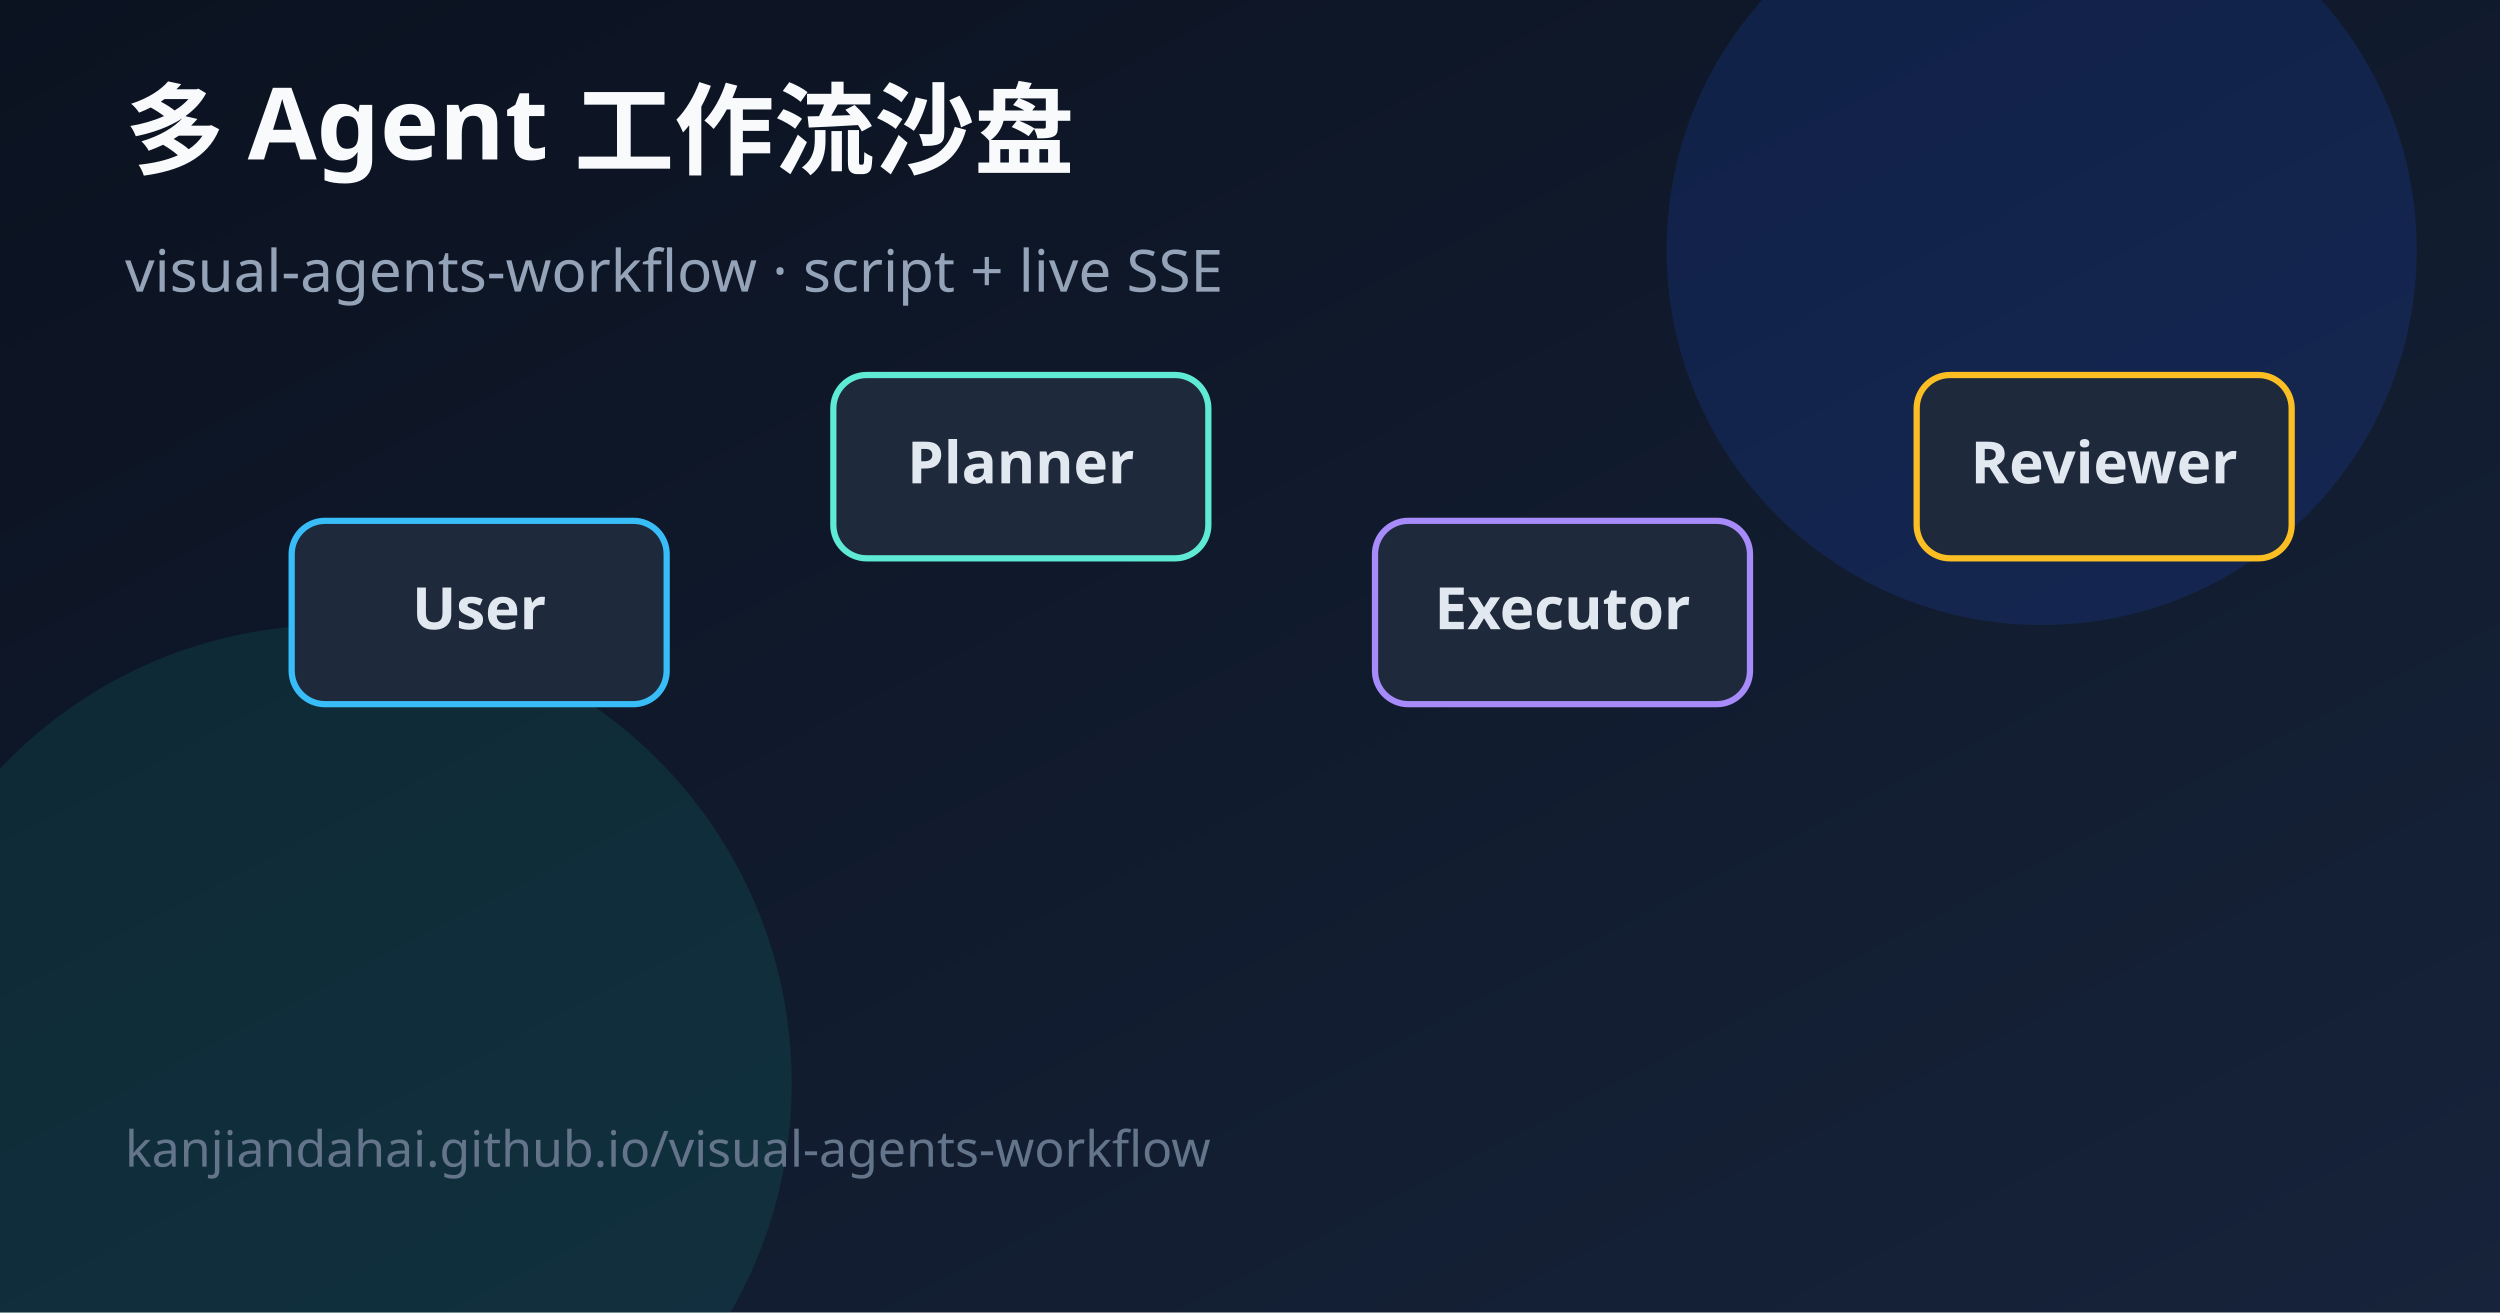
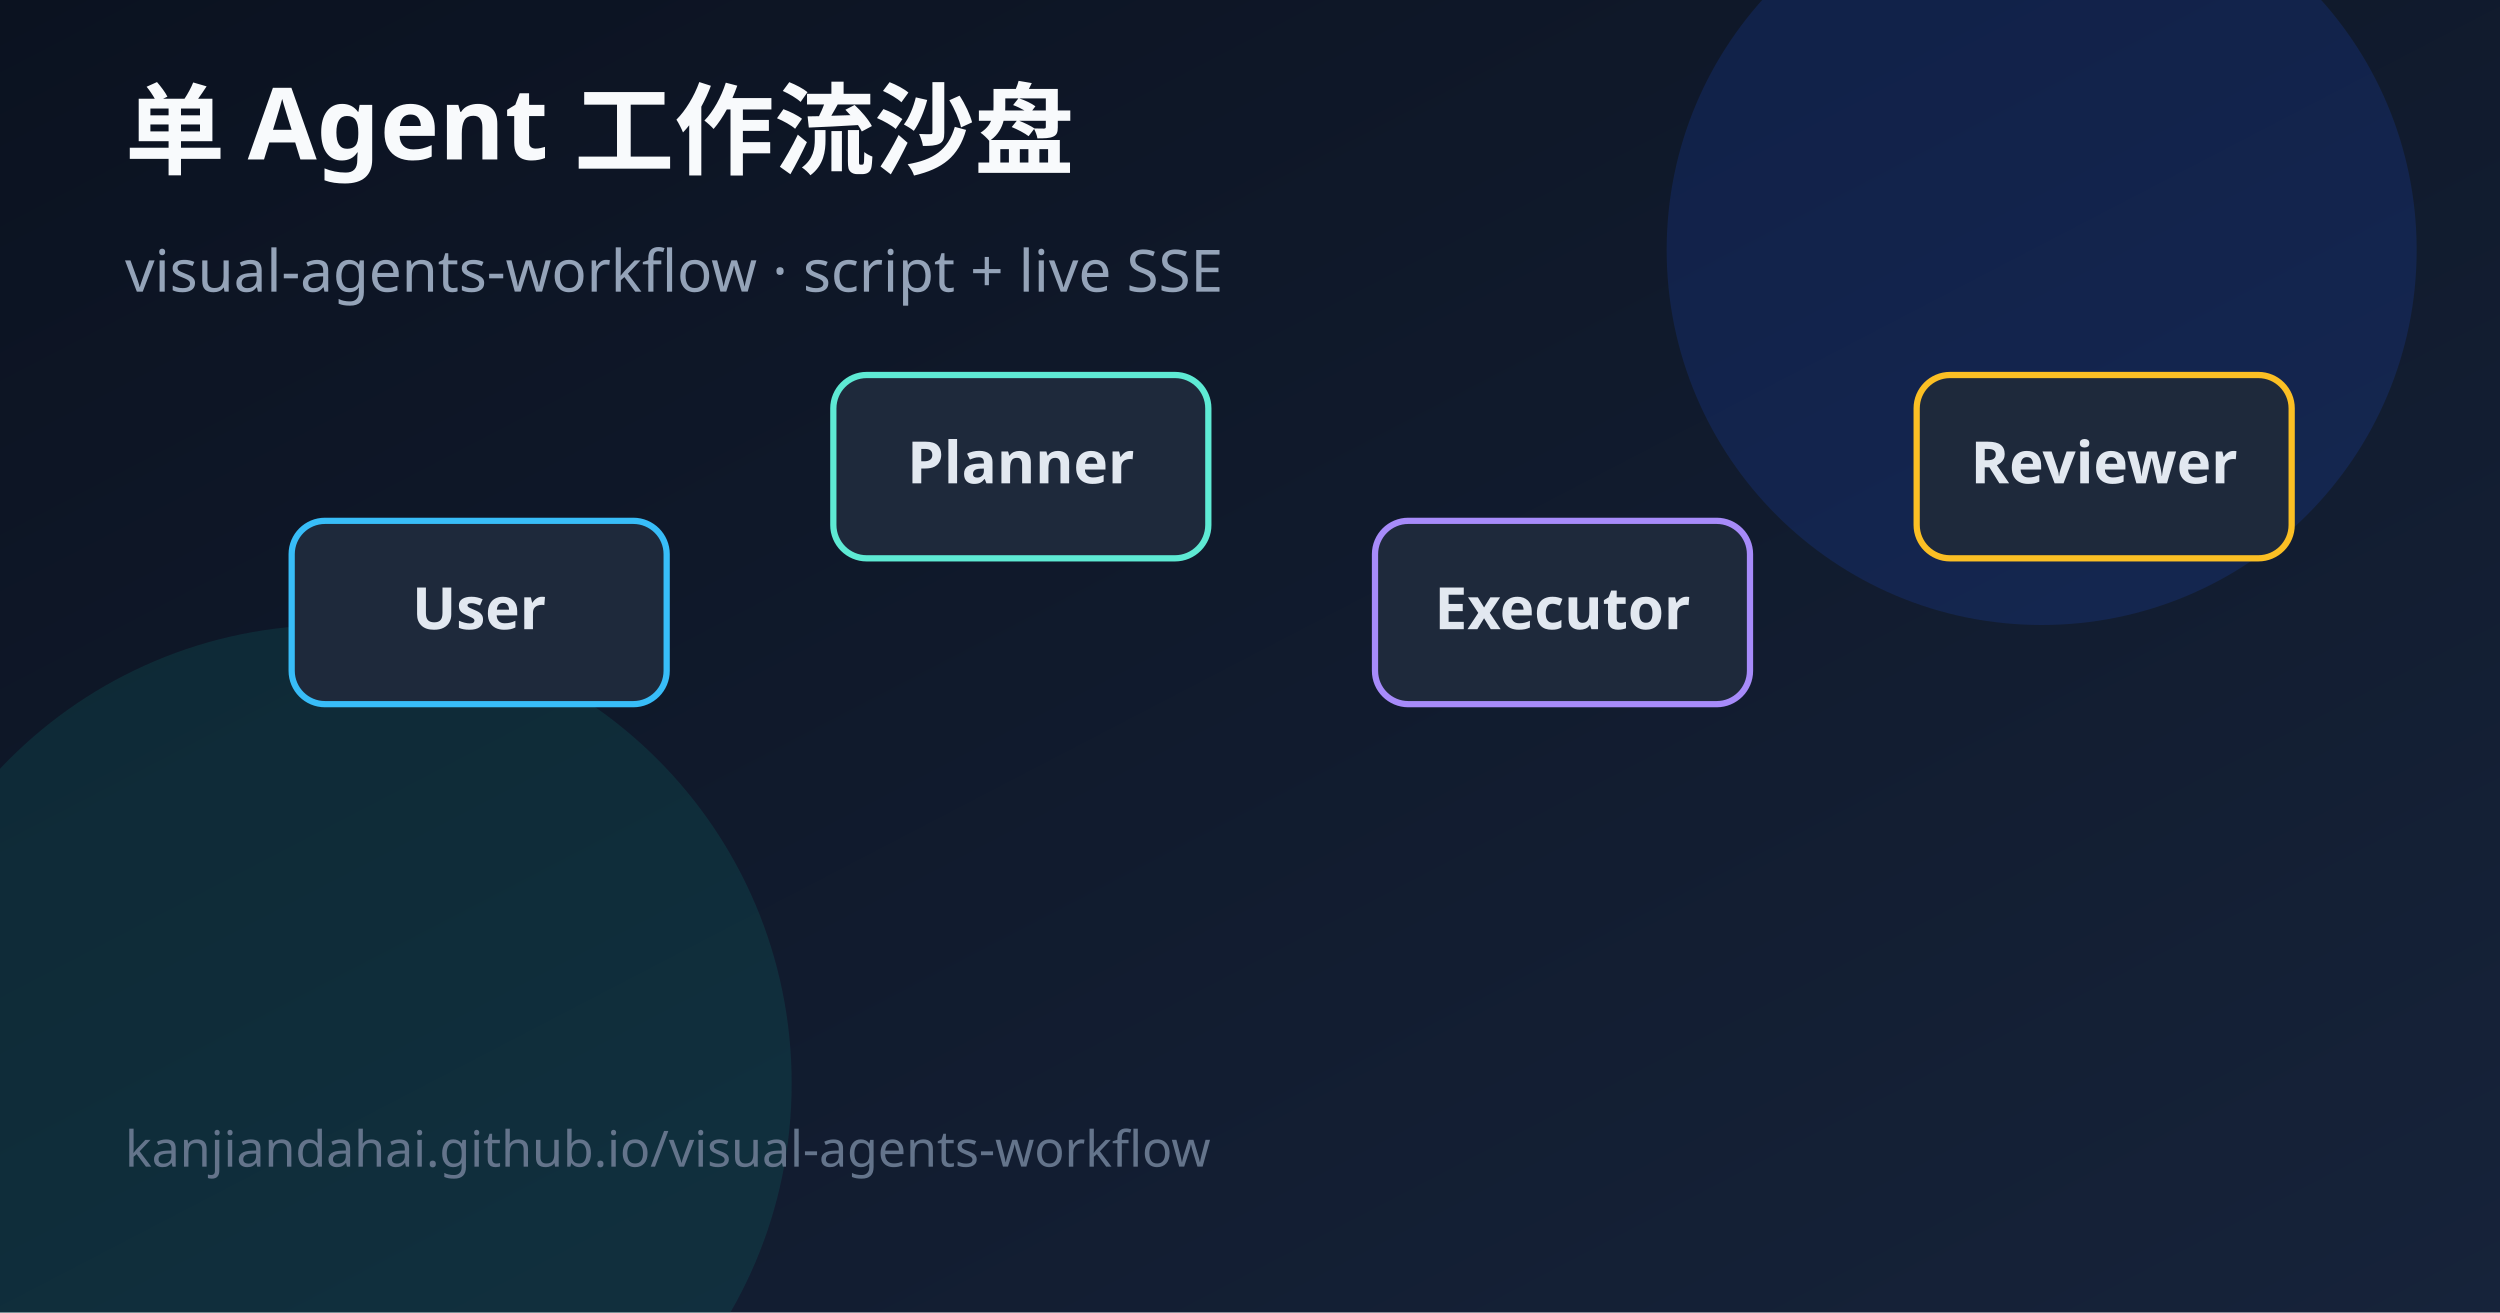
<svg xmlns="http://www.w3.org/2000/svg" width="1200" height="630" viewBox="0 0 1200 630" role="img" aria-label="visual-agents-workflow">
  <defs>
    <linearGradient id="bg" x1="0" y1="0" x2="1" y2="1">
      <stop offset="0%" stop-color="#0b1220" />
      <stop offset="100%" stop-color="#16233a" />
    </linearGradient>
    <linearGradient id="accent" x1="0" y1="0" x2="1" y2="0">
      <stop offset="0%" stop-color="#5eead4" />
      <stop offset="100%" stop-color="#38bdf8" />
    </linearGradient>
  </defs>
  <rect width="1200" height="630" fill="url(#bg)" />
  <circle cx="980" cy="120" r="180" fill="#1d4ed8" opacity="0.18" />
  <circle cx="160" cy="520" r="220" fill="#0d9488" opacity="0.16" />
  <rect x="140" y="250" width="180" height="88" rx="16" fill="#1e293b" stroke="#38bdf8" stroke-width="3" />
  <text x="230" y="302" text-anchor="middle" fill="#e2e8f0" font-family="system-ui,sans-serif" font-size="28" font-weight="700">User</text>
  <rect x="400" y="180" width="180" height="88" rx="16" fill="#1e293b" stroke="#5eead4" stroke-width="3" />
  <text x="490" y="232" text-anchor="middle" fill="#e2e8f0" font-family="system-ui,sans-serif" font-size="28" font-weight="700">Planner</text>
  <rect x="660" y="250" width="180" height="88" rx="16" fill="#1e293b" stroke="#a78bfa" stroke-width="3" />
  <text x="750" y="302" text-anchor="middle" fill="#e2e8f0" font-family="system-ui,sans-serif" font-size="28" font-weight="700">Executor</text>
  <rect x="920" y="180" width="180" height="88" rx="16" fill="#1e293b" stroke="#fbbf24" stroke-width="3" />
  <text x="1010" y="232" text-anchor="middle" fill="#e2e8f0" font-family="system-ui,sans-serif" font-size="28" font-weight="700">Reviewer</text>
  <path d="M320 294 H400" stroke="url(#accent)" stroke-width="4" fill="none" />
  <path d="M580 224 H660 294" stroke="url(#accent)" stroke-width="4" fill="none" />
  <path d="M840 294 H920 224" stroke="url(#accent)" stroke-width="4" fill="none" />
-   <text x="60" y="80" fill="#f8fafc" font-family="system-ui,sans-serif" font-size="48" font-weight="800">多 Agent 工作流沙盘</text>
+   <text x="60" y="80" fill="#f8fafc" font-family="system-ui,sans-serif" font-size="48" font-weight="800">单 Agent 工作流沙盘</text>
  <text x="60" y="140" fill="#94a3b8" font-family="system-ui,sans-serif" font-size="28">visual-agents-workflow · script + live SSE</text>
  <text x="60" y="560" fill="#64748b" font-family="system-ui,sans-serif" font-size="24">kanjiandahai.github.io/visual-agents-workflow</text>
</svg>
